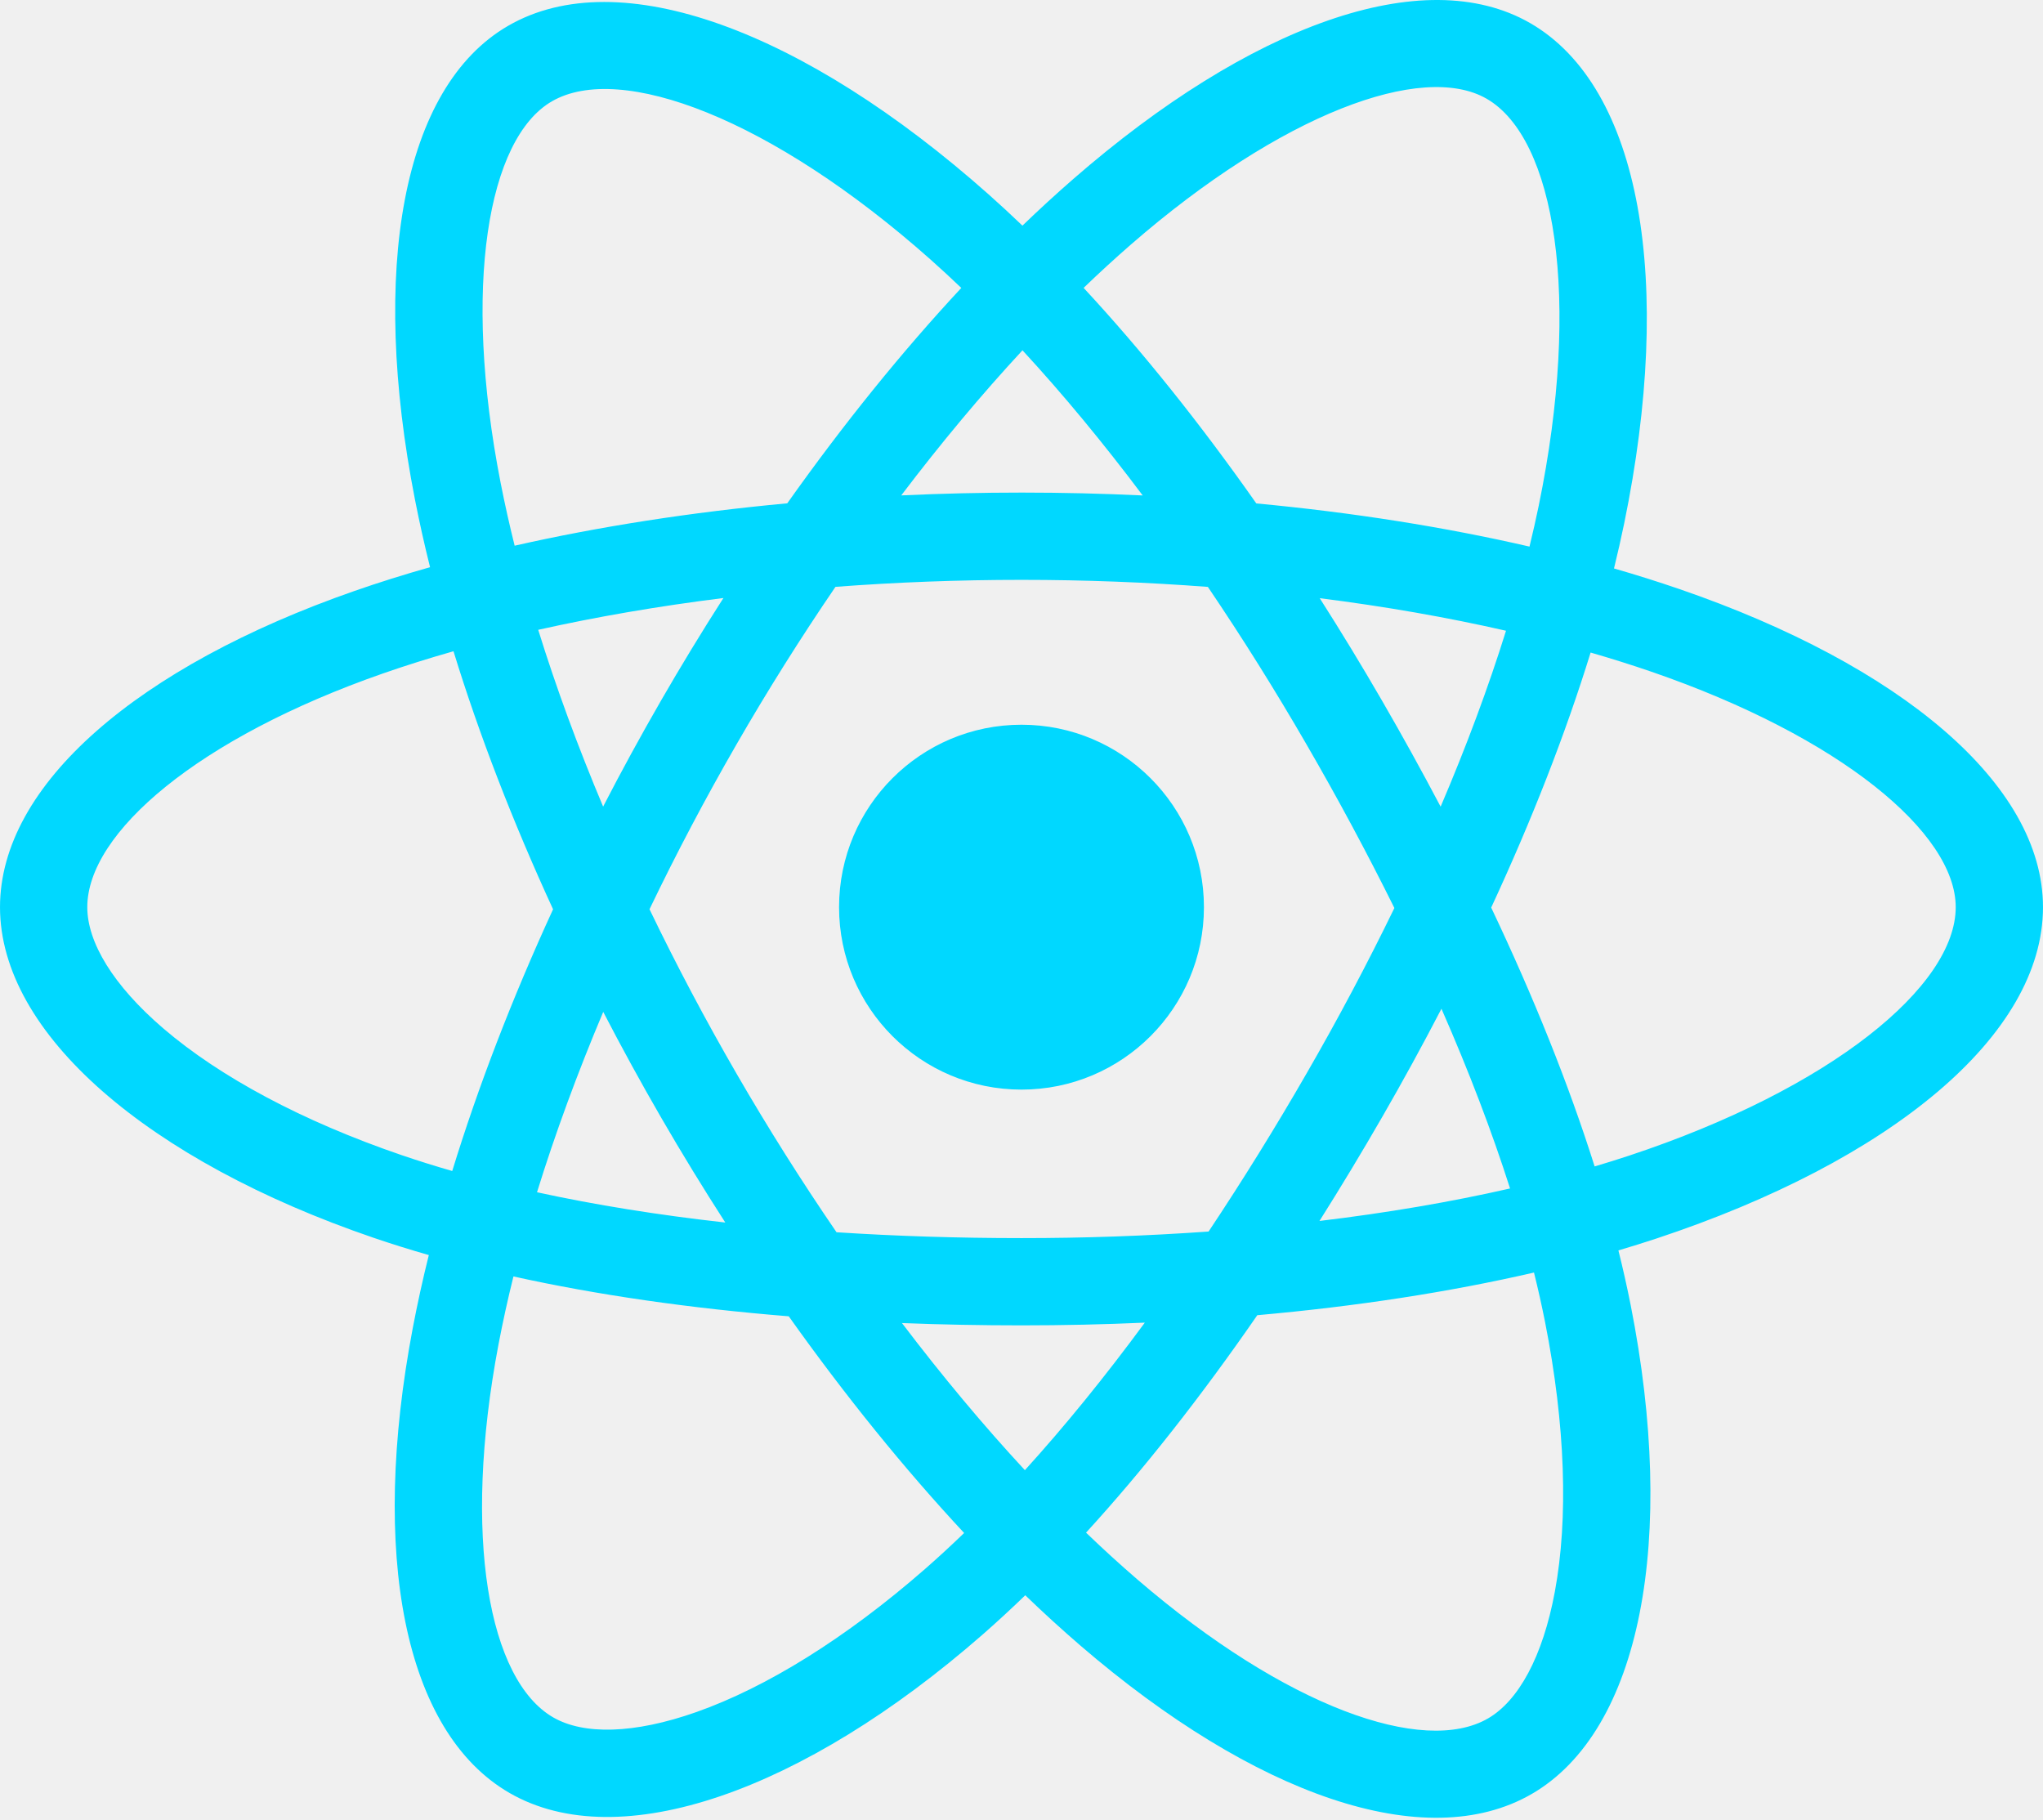
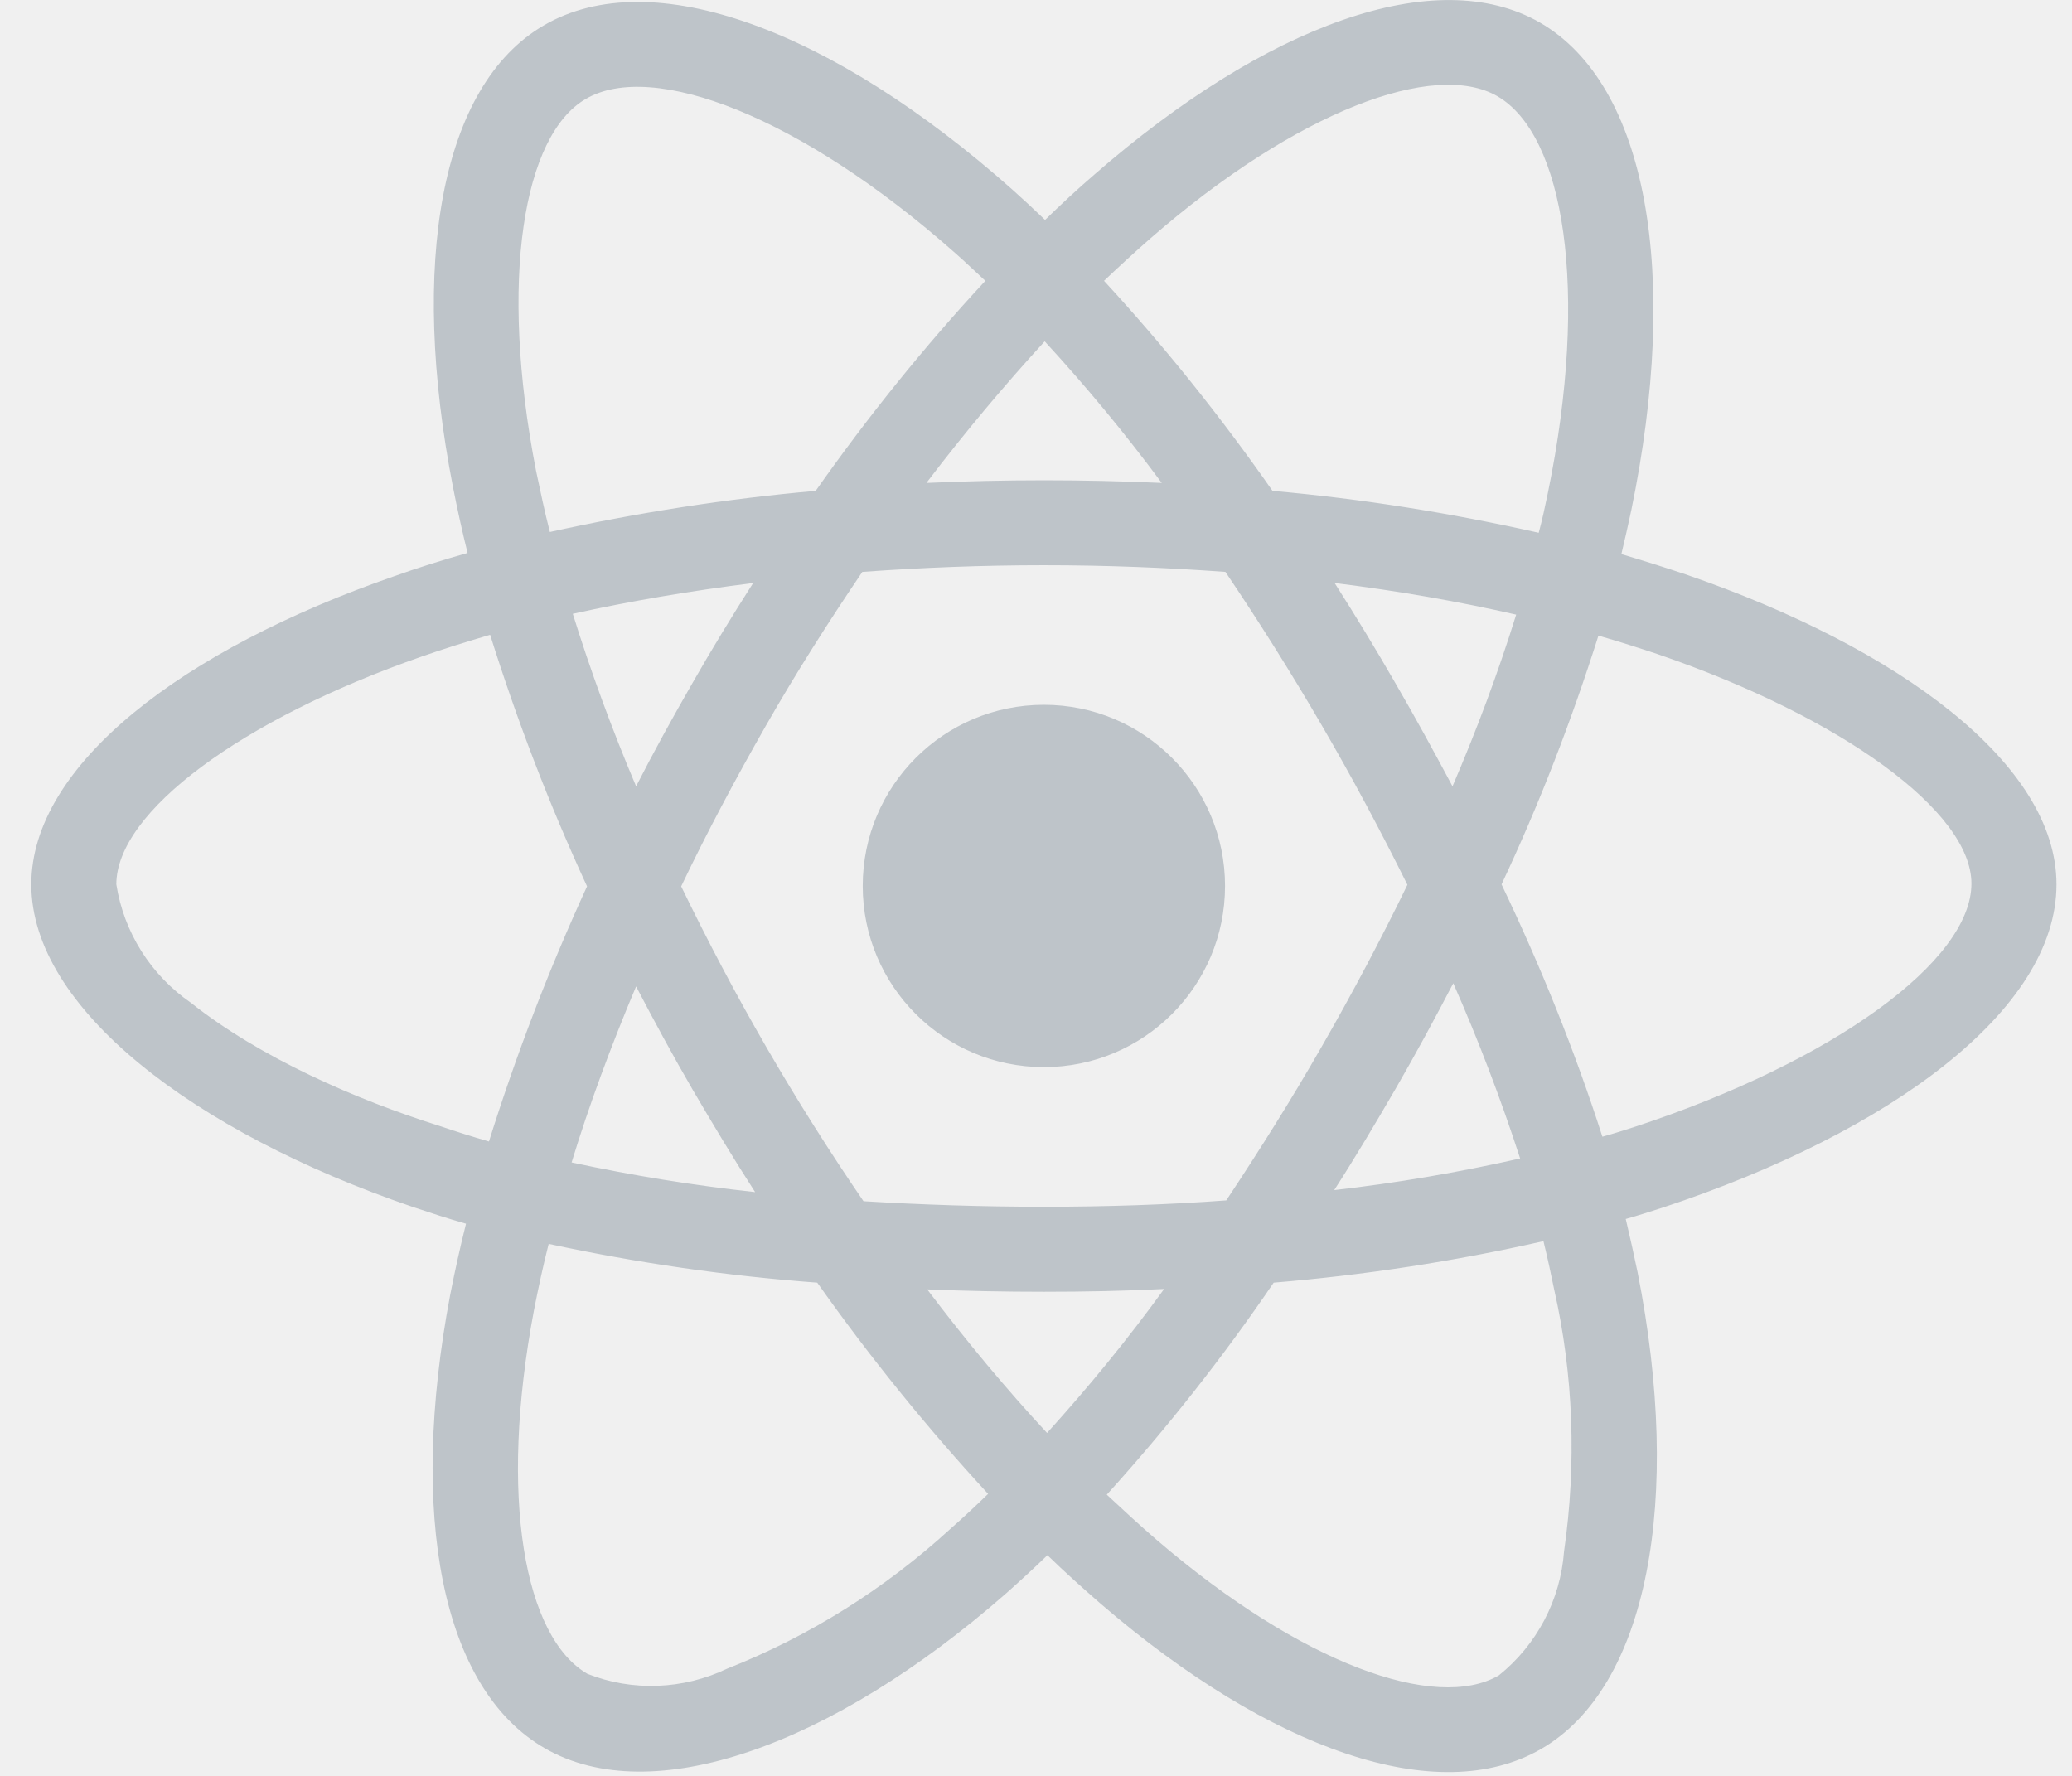
- <svg xmlns="http://www.w3.org/2000/svg" aria-hidden="true" role="img" class="iconify iconify--logos" width="35.93" height="32" preserveAspectRatio="xMidYMid meet" viewBox="0 0 256 228">
-   <path fill="#00D8FF" d="M210.483 73.824a171.49 171.49 0 0 0-8.24-2.597c.465-1.9.893-3.777 1.273-5.621c6.238-30.281 2.16-54.676-11.769-62.708c-13.355-7.7-35.196.329-57.254 19.526a171.23 171.23 0 0 0-6.375 5.848a155.866 155.866 0 0 0-4.241-3.917C100.759 3.829 77.587-4.822 63.673 3.233C50.33 10.957 46.379 33.89 51.995 62.588a170.974 170.974 0 0 0 1.892 8.48c-3.28.932-6.445 1.924-9.474 2.98C17.309 83.498 0 98.307 0 113.668c0 15.865 18.582 31.778 46.812 41.427a145.52 145.52 0 0 0 6.921 2.165a167.467 167.467 0 0 0-2.01 9.138c-5.354 28.2-1.173 50.591 12.134 58.266c13.744 7.926 36.812-.22 59.273-19.855a145.567 145.567 0 0 0 5.342-4.923a168.064 168.064 0 0 0 6.92 6.314c21.758 18.722 43.246 26.282 56.54 18.586c13.731-7.949 18.194-32.003 12.4-61.268a145.016 145.016 0 0 0-1.535-6.842c1.62-.48 3.21-.974 4.76-1.488c29.348-9.723 48.443-25.443 48.443-41.52c0-15.417-17.868-30.326-45.517-39.844Zm-6.365 70.984c-1.4.463-2.836.91-4.3 1.345c-3.24-10.257-7.612-21.163-12.963-32.432c5.106-11 9.31-21.767 12.459-31.957c2.619.758 5.16 1.557 7.61 2.4c23.69 8.156 38.14 20.213 38.14 29.504c0 9.896-15.606 22.743-40.946 31.14Zm-10.514 20.834c2.562 12.94 2.927 24.64 1.23 33.787c-1.524 8.219-4.59 13.698-8.382 15.893c-8.067 4.67-25.32-1.4-43.927-17.412a156.726 156.726 0 0 1-6.437-5.87c7.214-7.889 14.423-17.06 21.459-27.246c12.376-1.098 24.068-2.894 34.671-5.345a134.17 134.17 0 0 1 1.386 6.193ZM87.276 214.515c-7.882 2.783-14.16 2.863-17.955.675c-8.075-4.657-11.432-22.636-6.853-46.752a156.923 156.923 0 0 1 1.869-8.499c10.486 2.32 22.093 3.988 34.498 4.994c7.084 9.967 14.501 19.128 21.976 27.15a134.668 134.668 0 0 1-4.877 4.492c-9.933 8.682-19.886 14.842-28.658 17.94ZM50.35 144.747c-12.483-4.267-22.792-9.812-29.858-15.863c-6.35-5.437-9.555-10.836-9.555-15.216c0-9.322 13.897-21.212 37.076-29.293c2.813-.98 5.757-1.905 8.812-2.773c3.204 10.42 7.406 21.315 12.477 32.332c-5.137 11.18-9.399 22.249-12.634 32.792a134.718 134.718 0 0 1-6.318-1.979Zm12.378-84.26c-4.811-24.587-1.616-43.134 6.425-47.789c8.564-4.958 27.502 2.111 47.463 19.835a144.318 144.318 0 0 1 3.841 3.545c-7.438 7.987-14.787 17.08-21.808 26.988c-12.04 1.116-23.565 2.908-34.161 5.309a160.342 160.342 0 0 1-1.76-7.887Zm110.427 27.268a347.8 347.8 0 0 0-7.785-12.803c8.168 1.033 15.994 2.404 23.343 4.08c-2.206 7.072-4.956 14.465-8.193 22.045a381.151 381.151 0 0 0-7.365-13.322Zm-45.032-43.861c5.044 5.465 10.096 11.566 15.065 18.186a322.04 322.04 0 0 0-30.257-.006c4.974-6.559 10.069-12.652 15.192-18.18ZM82.802 87.83a323.167 323.167 0 0 0-7.227 13.238c-3.184-7.553-5.909-14.98-8.134-22.152c7.304-1.634 15.093-2.97 23.209-3.984a321.524 321.524 0 0 0-7.848 12.897Zm8.081 65.352c-8.385-.936-16.291-2.203-23.593-3.793c2.26-7.3 5.045-14.885 8.298-22.6a321.187 321.187 0 0 0 7.257 13.246c2.594 4.48 5.28 8.868 8.038 13.147Zm37.542 31.03c-5.184-5.592-10.354-11.779-15.403-18.433c4.902.192 9.899.29 14.978.29c5.218 0 10.376-.117 15.453-.343c-4.985 6.774-10.018 12.97-15.028 18.486Zm52.198-57.817c3.422 7.8 6.306 15.345 8.596 22.52c-7.422 1.694-15.436 3.058-23.88 4.071a382.417 382.417 0 0 0 7.859-13.026a347.403 347.403 0 0 0 7.425-13.565Zm-16.898 8.101a358.557 358.557 0 0 1-12.281 19.815a329.4 329.4 0 0 1-23.444.823c-7.967 0-15.716-.248-23.178-.732a310.202 310.202 0 0 1-12.513-19.846h.001a307.41 307.41 0 0 1-10.923-20.627a310.278 310.278 0 0 1 10.89-20.637l-.001.001a307.318 307.318 0 0 1 12.413-19.761c7.613-.576 15.42-.876 23.31-.876H128c7.926 0 15.743.303 23.354.883a329.357 329.357 0 0 1 12.335 19.695a358.489 358.489 0 0 1 11.036 20.54a329.472 329.472 0 0 1-11 20.722Zm22.56-122.124c8.572 4.944 11.906 24.881 6.52 51.026c-.344 1.668-.73 3.367-1.15 5.09c-10.622-2.452-22.155-4.275-34.23-5.408c-7.034-10.017-14.323-19.124-21.64-27.008a160.789 160.789 0 0 1 5.888-5.4c18.9-16.447 36.564-22.941 44.612-18.3ZM128 90.808c12.625 0 22.86 10.235 22.86 22.86s-10.235 22.86-22.86 22.86s-22.86-10.235-22.86-22.86s10.235-22.86 22.86-22.86Z" />
+ <svg xmlns="http://www.w3.org/2000/svg" width="56" height="48" viewBox="0 0 56 48" fill="none">
+   <g clip-path="url(#clip0)">
+     <path d="M45.553 15.523C44.976 15.33 44.399 15.148 43.821 14.977C43.917 14.582 44.003 14.186 44.089 13.791C45.404 7.419 44.538 2.298 41.619 0.609C38.807 -1.005 34.221 0.674 29.582 4.714C29.122 5.11 28.673 5.527 28.245 5.944C27.957 5.666 27.657 5.388 27.358 5.121C22.494 0.802 17.619 -1.016 14.701 0.684C11.9 2.309 11.066 7.131 12.242 13.16C12.359 13.759 12.488 14.347 12.637 14.945C11.953 15.138 11.28 15.351 10.649 15.576C4.94 17.554 0.846 20.675 0.846 23.904C0.846 27.239 5.208 30.585 11.141 32.617C11.622 32.777 12.103 32.937 12.595 33.076C12.434 33.718 12.295 34.348 12.167 35.001C11.044 40.934 11.921 45.637 14.722 47.252C17.608 48.919 22.462 47.209 27.187 43.072C27.561 42.74 27.935 42.398 28.309 42.035C28.78 42.494 29.272 42.933 29.763 43.36C34.339 47.294 38.861 48.887 41.651 47.273C44.538 45.605 45.478 40.549 44.26 34.391C44.163 33.921 44.056 33.44 43.939 32.948C44.281 32.852 44.612 32.745 44.944 32.638C51.112 30.596 55.581 27.293 55.581 23.904C55.581 20.665 51.369 17.522 45.553 15.523ZM31.089 6.446C35.066 2.983 38.775 1.625 40.465 2.598C42.271 3.635 42.966 7.825 41.833 13.331C41.758 13.694 41.683 14.047 41.587 14.4C39.214 13.866 36.808 13.481 34.392 13.267C33.003 11.278 31.485 9.376 29.838 7.59C30.255 7.195 30.661 6.821 31.089 6.446ZM18.72 29.452C19.265 30.382 19.821 31.312 20.409 32.221C18.742 32.039 17.085 31.772 15.449 31.419C15.919 29.88 16.507 28.287 17.192 26.662C17.683 27.603 18.186 28.533 18.72 29.452ZM15.481 16.591C17.02 16.249 18.656 15.972 20.356 15.758C19.789 16.645 19.233 17.554 18.709 18.473C18.186 19.382 17.673 20.312 17.192 21.253C16.518 19.66 15.951 18.099 15.481 16.591ZM18.41 23.957C19.116 22.482 19.886 21.039 20.698 19.617C21.51 18.195 22.387 16.816 23.306 15.458C24.91 15.341 26.546 15.277 28.213 15.277C29.881 15.277 31.527 15.341 33.12 15.458C34.029 16.805 34.895 18.184 35.718 19.596C36.541 21.007 37.311 22.45 38.038 23.915C37.322 25.39 36.552 26.844 35.729 28.276C34.916 29.698 34.05 31.077 33.142 32.445C31.549 32.563 29.892 32.617 28.213 32.617C26.535 32.617 24.91 32.563 23.338 32.467C22.408 31.109 21.532 29.719 20.709 28.298C19.886 26.876 19.126 25.433 18.41 23.957ZM37.717 29.431C38.262 28.49 38.775 27.538 39.278 26.576C39.962 28.127 40.561 29.698 41.085 31.312C39.428 31.686 37.749 31.975 36.06 32.167C36.637 31.27 37.183 30.35 37.717 29.431ZM39.257 21.253C38.754 20.312 38.241 19.371 37.706 18.452C37.183 17.543 36.637 16.645 36.071 15.758C37.792 15.972 39.438 16.26 40.978 16.613C40.486 18.195 39.909 19.735 39.257 21.253ZM28.235 9.226C29.357 10.445 30.416 11.727 31.399 13.053C29.282 12.957 27.155 12.957 25.038 13.053C26.086 11.674 27.166 10.391 28.235 9.226ZM15.834 2.673C17.63 1.625 21.617 3.122 25.819 6.842C26.086 7.077 26.353 7.334 26.631 7.59C24.974 9.376 23.445 11.278 22.045 13.267C19.629 13.481 17.234 13.855 14.861 14.379C14.722 13.833 14.604 13.277 14.487 12.722C13.482 7.547 14.145 3.645 15.834 2.673ZM13.215 30.853C12.766 30.724 12.327 30.585 11.889 30.436C9.612 29.719 7.025 28.586 5.154 27.1C4.074 26.352 3.347 25.197 3.144 23.904C3.144 21.947 6.522 19.446 11.397 17.746C12.007 17.532 12.627 17.34 13.247 17.158C13.974 19.478 14.85 21.755 15.866 23.957C14.84 26.192 13.952 28.501 13.215 30.853ZM25.68 41.329C23.916 42.943 21.874 44.226 19.65 45.103C18.464 45.669 17.095 45.723 15.877 45.242C14.177 44.258 13.471 40.485 14.433 35.407C14.551 34.808 14.679 34.209 14.829 33.621C17.224 34.135 19.64 34.487 22.088 34.669C23.499 36.668 25.049 38.582 26.706 40.378C26.364 40.709 26.022 41.03 25.68 41.329ZM28.299 38.731C27.208 37.556 26.118 36.251 25.06 34.851C26.086 34.894 27.144 34.915 28.213 34.915C29.314 34.915 30.394 34.894 31.463 34.84C30.48 36.198 29.421 37.491 28.299 38.731ZM42.271 41.938C42.175 43.243 41.534 44.462 40.507 45.285C38.807 46.268 35.184 44.985 31.271 41.629C30.822 41.244 30.373 40.827 29.913 40.399C31.549 38.592 33.056 36.679 34.424 34.669C36.873 34.466 39.31 34.092 41.715 33.547C41.822 33.985 41.918 34.423 42.004 34.851C42.528 37.16 42.613 39.565 42.271 41.938ZM44.217 30.446C43.917 30.543 43.618 30.639 43.308 30.724C42.56 28.394 41.641 26.117 40.582 23.904C41.608 21.723 42.474 19.478 43.201 17.18C43.757 17.34 44.292 17.511 44.805 17.682C49.787 19.392 53.282 21.937 53.282 23.882C53.282 25.978 49.551 28.682 44.217 30.446ZM28.213 28.843C30.918 28.843 33.109 26.651 33.109 23.947C33.109 21.242 30.918 19.05 28.213 19.05C25.509 19.05 23.317 21.242 23.317 23.947C23.317 26.651 25.509 28.843 28.213 28.843Z" fill="#BEC4C9" />
+   </g>
+   <defs>
+     <clipPath id="clip0">
+       <rect width="54.735" height="48" fill="white" transform="translate(0.845825)" />
+     </clipPath>
+   </defs>
</svg>
